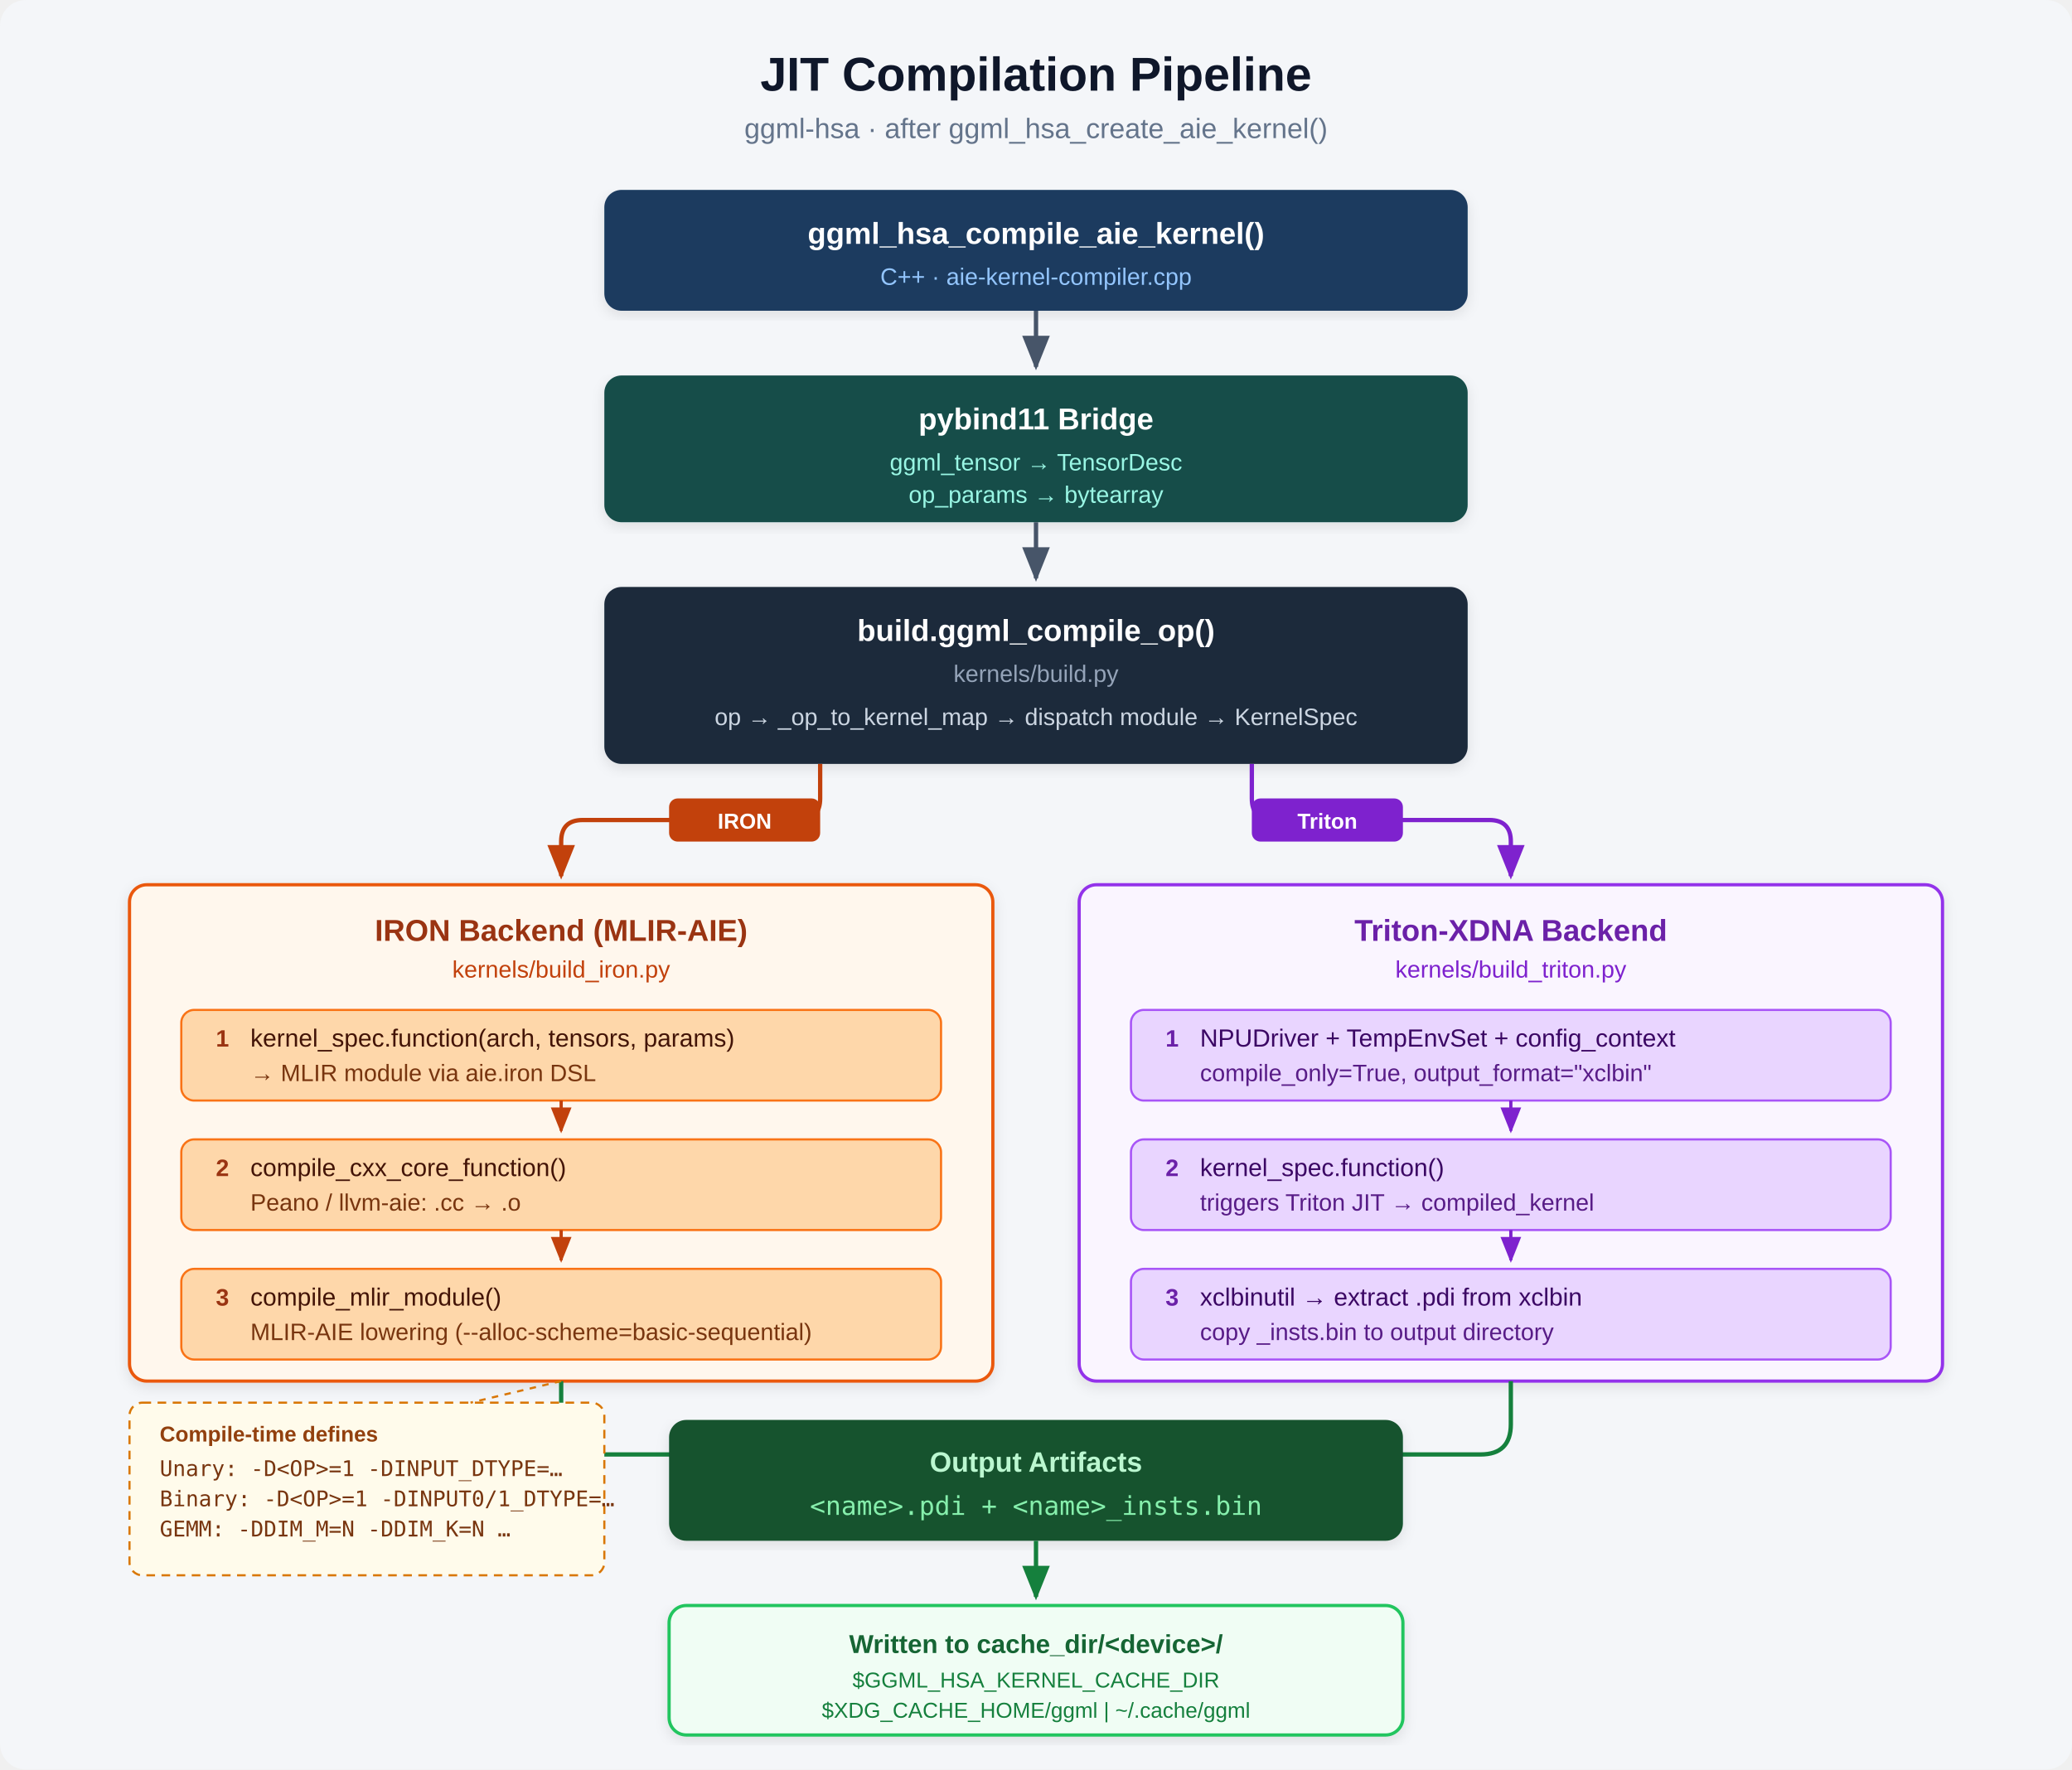
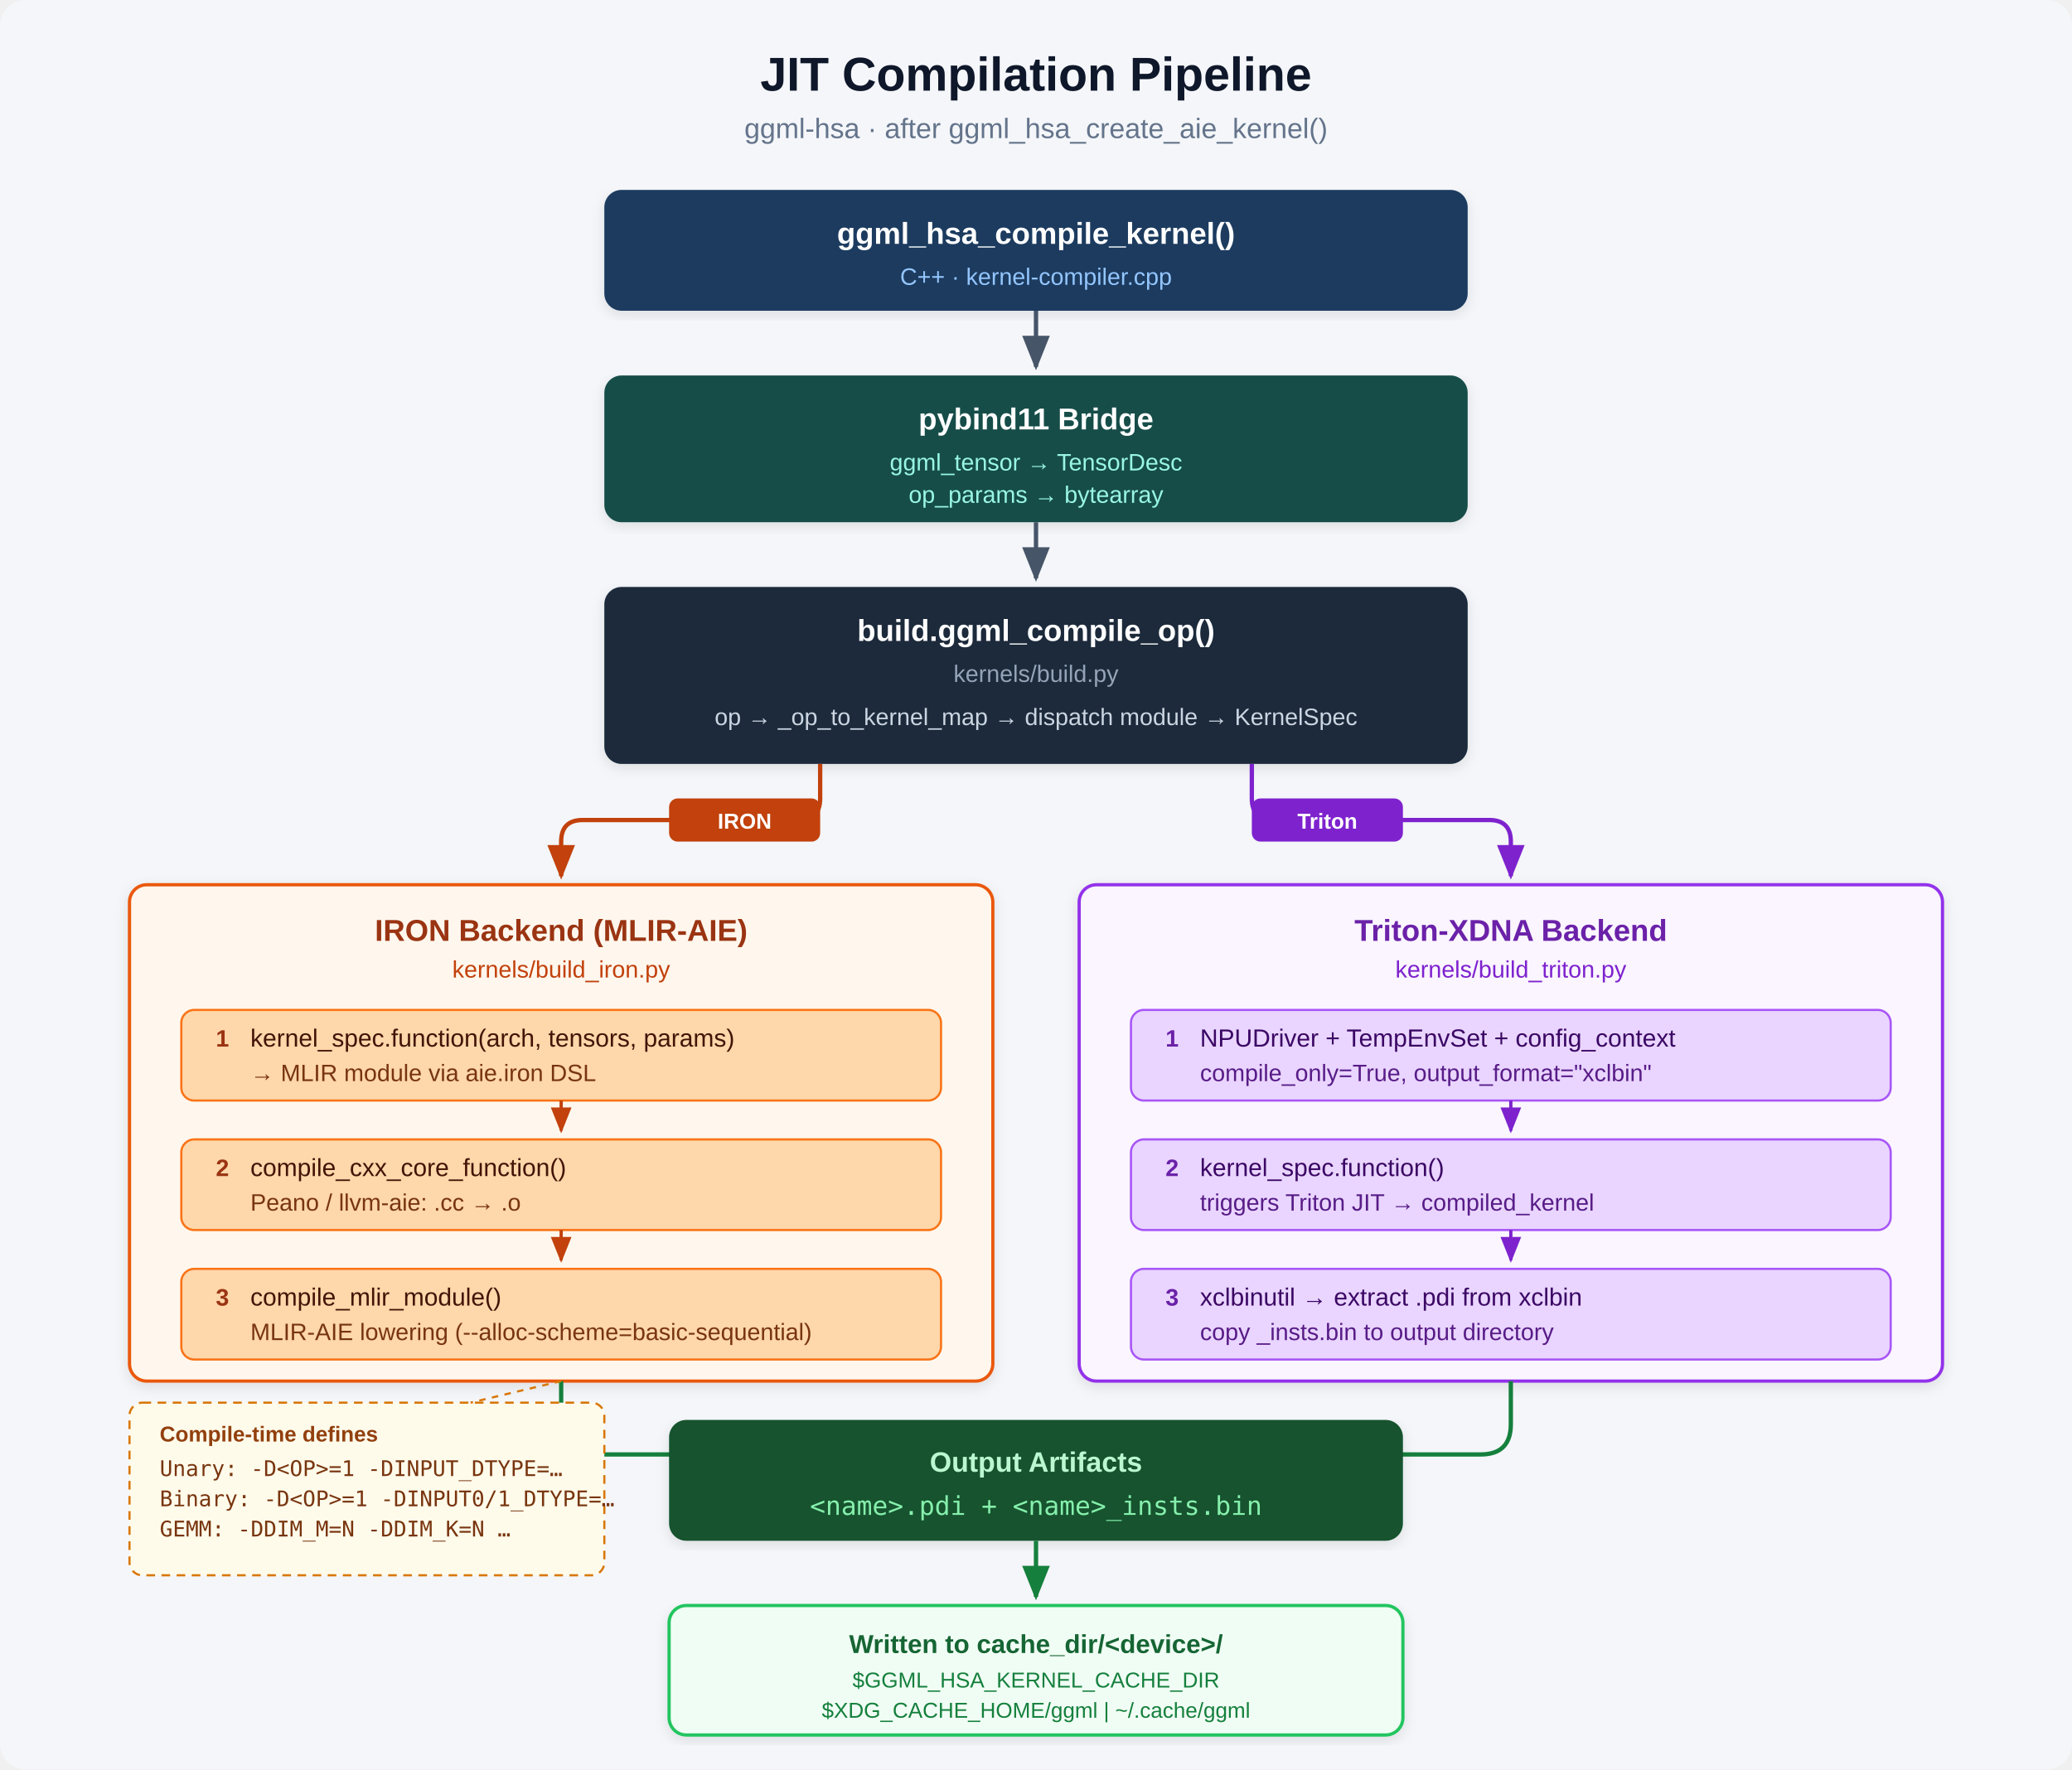
<svg xmlns="http://www.w3.org/2000/svg" viewBox="0 0 960 820" font-family="'Segoe UI', 'Helvetica Neue', Arial, sans-serif">
  <defs>
    <marker id="arrow" viewBox="0 0 10 10" refX="9" refY="5" markerWidth="8" markerHeight="8" orient="auto-start-reverse">
      <path d="M 0 1 L 10 5 L 0 9 z" fill="#475569" />
    </marker>
    <marker id="arrow-iron" viewBox="0 0 10 10" refX="9" refY="5" markerWidth="8" markerHeight="8" orient="auto-start-reverse">
      <path d="M 0 1 L 10 5 L 0 9 z" fill="#c2410c" />
    </marker>
    <marker id="arrow-triton" viewBox="0 0 10 10" refX="9" refY="5" markerWidth="8" markerHeight="8" orient="auto-start-reverse">
      <path d="M 0 1 L 10 5 L 0 9 z" fill="#7e22ce" />
    </marker>
    <marker id="arrow-out" viewBox="0 0 10 10" refX="9" refY="5" markerWidth="8" markerHeight="8" orient="auto-start-reverse">
      <path d="M 0 1 L 10 5 L 0 9 z" fill="#15803d" />
    </marker>
    <filter id="shadow" x="-4%" y="-4%" width="108%" height="112%">
      <feDropShadow dx="0" dy="2" stdDeviation="3" flood-opacity="0.10" />
    </filter>
    <linearGradient id="bg" x1="0" y1="0" x2="0" y2="1">
      <stop offset="0%" stop-color="#f8fafc" />
      <stop offset="100%" stop-color="#f1f5f9" />
    </linearGradient>
  </defs>
  <rect width="960" height="820" rx="12" fill="#f4f6f9" />
  <text x="480" y="42" text-anchor="middle" font-size="22" font-weight="700" fill="#0f172a">JIT Compilation Pipeline</text>
  <text x="480" y="64" text-anchor="middle" font-size="13" fill="#64748b">ggml-hsa  ·  after ggml_hsa_create_aie_kernel()</text>
  <rect x="280" y="88" width="400" height="56" rx="8" fill="#1e3a5f" filter="url(#shadow)" />
-   <text x="480" y="113" text-anchor="middle" font-size="14" font-weight="600" fill="#ffffff">ggml_hsa_compile_aie_kernel()</text>
-   <text x="480" y="132" text-anchor="middle" font-size="11" fill="#93c5fd">C++ · aie-kernel-compiler.cpp</text>
+   <text x="480" y="113" text-anchor="middle" font-size="14" font-weight="600" fill="#ffffff">ggml_hsa_compile_kernel()</text>
+   <text x="480" y="132" text-anchor="middle" font-size="11" fill="#93c5fd">C++ · kernel-compiler.cpp</text>
  <line x1="480" y1="144" x2="480" y2="170" stroke="#475569" stroke-width="2" marker-end="url(#arrow)" />
  <rect x="280" y="174" width="400" height="68" rx="8" fill="#134e4a" filter="url(#shadow)" />
  <text x="480" y="199" text-anchor="middle" font-size="14" font-weight="600" fill="#ffffff">pybind11 Bridge</text>
  <text x="480" y="218" text-anchor="middle" font-size="11" fill="#99f6e4">ggml_tensor → TensorDesc</text>
  <text x="480" y="233" text-anchor="middle" font-size="11" fill="#99f6e4">op_params → bytearray</text>
  <line x1="480" y1="242" x2="480" y2="268" stroke="#475569" stroke-width="2" marker-end="url(#arrow)" />
  <rect x="280" y="272" width="400" height="82" rx="8" fill="#1e293b" filter="url(#shadow)" />
  <text x="480" y="297" text-anchor="middle" font-size="14" font-weight="600" fill="#ffffff">build.ggml_compile_op()</text>
  <text x="480" y="316" text-anchor="middle" font-size="11" fill="#94a3b8">kernels/build.py</text>
  <text x="480" y="336" text-anchor="middle" font-size="11" fill="#cbd5e1">op → _op_to_kernel_map → dispatch module → KernelSpec</text>
  <path d="M 380 354 L 380 370 Q 380 380 370 380 L 270 380 Q 260 380 260 390 L 260 406" stroke="#c2410c" stroke-width="2" fill="none" marker-end="url(#arrow-iron)" />
  <path d="M 580 354 L 580 370 Q 580 380 590 380 L 690 380 Q 700 380 700 390 L 700 406" stroke="#7e22ce" stroke-width="2" fill="none" marker-end="url(#arrow-triton)" />
  <rect x="310" y="370" width="70" height="20" rx="4" fill="#c2410c" />
  <text x="345" y="384" text-anchor="middle" font-size="10" font-weight="600" fill="#fff">IRON</text>
  <rect x="580" y="370" width="70" height="20" rx="4" fill="#7e22ce" />
  <text x="615" y="384" text-anchor="middle" font-size="10" font-weight="600" fill="#fff">Triton</text>
  <rect x="60" y="410" width="400" height="230" rx="8" fill="#fff7ed" stroke="#ea580c" stroke-width="1.5" filter="url(#shadow)" />
  <text x="260" y="436" text-anchor="middle" font-size="14" font-weight="700" fill="#9a3412">IRON Backend (MLIR-AIE)</text>
  <text x="260" y="453" text-anchor="middle" font-size="11" fill="#c2410c">kernels/build_iron.py</text>
  <rect x="84" y="468" width="352" height="42" rx="6" fill="#fed7aa" stroke="#f97316" stroke-width="1" />
  <text x="100" y="485" font-size="11" font-weight="600" fill="#9a3412">1</text>
  <text x="116" y="485" font-size="11.5" fill="#431407">kernel_spec.function(arch, tensors, params)</text>
  <text x="116" y="501" font-size="11" fill="#78350f">→ MLIR module via aie.iron DSL</text>
  <line x1="260" y1="510" x2="260" y2="524" stroke="#c2410c" stroke-width="1.5" marker-end="url(#arrow-iron)" />
  <rect x="84" y="528" width="352" height="42" rx="6" fill="#fed7aa" stroke="#f97316" stroke-width="1" />
  <text x="100" y="545" font-size="11" font-weight="600" fill="#9a3412">2</text>
  <text x="116" y="545" font-size="11.5" fill="#431407">compile_cxx_core_function()</text>
  <text x="116" y="561" font-size="11" fill="#78350f">Peano / llvm-aie:  .cc → .o</text>
  <line x1="260" y1="570" x2="260" y2="584" stroke="#c2410c" stroke-width="1.5" marker-end="url(#arrow-iron)" />
  <rect x="84" y="588" width="352" height="42" rx="6" fill="#fed7aa" stroke="#f97316" stroke-width="1" />
  <text x="100" y="605" font-size="11" font-weight="600" fill="#9a3412">3</text>
  <text x="116" y="605" font-size="11.5" fill="#431407">compile_mlir_module()</text>
  <text x="116" y="621" font-size="11" fill="#78350f">MLIR-AIE lowering  (--alloc-scheme=basic-sequential)</text>
  <rect x="500" y="410" width="400" height="230" rx="8" fill="#faf5ff" stroke="#9333ea" stroke-width="1.5" filter="url(#shadow)" />
  <text x="700" y="436" text-anchor="middle" font-size="14" font-weight="700" fill="#6b21a8">Triton-XDNA Backend</text>
  <text x="700" y="453" text-anchor="middle" font-size="11" fill="#7e22ce">kernels/build_triton.py</text>
  <rect x="524" y="468" width="352" height="42" rx="6" fill="#e9d5ff" stroke="#a855f7" stroke-width="1" />
  <text x="540" y="485" font-size="11" font-weight="600" fill="#6b21a8">1</text>
  <text x="556" y="485" font-size="11.5" fill="#3b0764">NPUDriver + TempEnvSet + config_context</text>
  <text x="556" y="501" font-size="11" fill="#581c87">compile_only=True, output_format="xclbin"</text>
  <line x1="700" y1="510" x2="700" y2="524" stroke="#7e22ce" stroke-width="1.5" marker-end="url(#arrow-triton)" />
  <rect x="524" y="528" width="352" height="42" rx="6" fill="#e9d5ff" stroke="#a855f7" stroke-width="1" />
  <text x="540" y="545" font-size="11" font-weight="600" fill="#6b21a8">2</text>
  <text x="556" y="545" font-size="11.5" fill="#3b0764">kernel_spec.function()</text>
  <text x="556" y="561" font-size="11" fill="#581c87">triggers Triton JIT → compiled_kernel</text>
  <line x1="700" y1="570" x2="700" y2="584" stroke="#7e22ce" stroke-width="1.5" marker-end="url(#arrow-triton)" />
  <rect x="524" y="588" width="352" height="42" rx="6" fill="#e9d5ff" stroke="#a855f7" stroke-width="1" />
  <text x="540" y="605" font-size="11" font-weight="600" fill="#6b21a8">3</text>
  <text x="556" y="605" font-size="11.5" fill="#3b0764">xclbinutil → extract .pdi from xclbin</text>
  <text x="556" y="621" font-size="11" fill="#581c87">copy _insts.bin to output directory</text>
  <path d="M 260 640 L 260 660 Q 260 674 274 674 L 380 674" stroke="#15803d" stroke-width="2" fill="none" />
  <path d="M 700 640 L 700 660 Q 700 674 686 674 L 580 674" stroke="#15803d" stroke-width="2" fill="none" />
  <rect x="310" y="658" width="340" height="56" rx="8" fill="#14532d" filter="url(#shadow)" />
  <text x="480" y="682" text-anchor="middle" font-size="13" font-weight="600" fill="#bbf7d0">Output Artifacts</text>
  <text x="480" y="702" text-anchor="middle" font-size="12" fill="#86efac" font-family="'SF Mono', 'Fira Code', 'Consolas', monospace">&lt;name&gt;.pdi  +  &lt;name&gt;_insts.bin</text>
  <line x1="480" y1="714" x2="480" y2="740" stroke="#15803d" stroke-width="2" marker-end="url(#arrow-out)" />
  <rect x="310" y="744" width="340" height="60" rx="8" fill="#f0fdf4" stroke="#22c55e" stroke-width="1.5" filter="url(#shadow)" />
  <text x="480" y="766" text-anchor="middle" font-size="12" font-weight="600" fill="#166534">Written to cache_dir/&lt;device&gt;/</text>
  <text x="480" y="782" text-anchor="middle" font-size="10" fill="#15803d">$GGML_HSA_KERNEL_CACHE_DIR</text>
  <text x="480" y="796" text-anchor="middle" font-size="10" fill="#15803d">$XDG_CACHE_HOME/ggml  |  ~/.cache/ggml</text>
  <rect x="60" y="650" width="220" height="80" rx="6" fill="#fffbeb" stroke="#d97706" stroke-width="1" stroke-dasharray="4,3" />
  <text x="74" y="668" font-size="10" font-weight="600" fill="#92400e">Compile-time defines</text>
  <text x="74" y="684" font-size="10" fill="#78350f" font-family="'SF Mono', 'Fira Code', monospace">Unary:  -D&lt;OP&gt;=1 -DINPUT_DTYPE=…</text>
  <text x="74" y="698" font-size="10" fill="#78350f" font-family="'SF Mono', 'Fira Code', monospace">Binary: -D&lt;OP&gt;=1 -DINPUT0/1_DTYPE=…</text>
  <text x="74" y="712" font-size="10" fill="#78350f" font-family="'SF Mono', 'Fira Code', monospace">GEMM:   -DDIM_M=N -DDIM_K=N …</text>
  <line x1="260" y1="640" x2="218" y2="650" stroke="#d97706" stroke-width="1" stroke-dasharray="3,3" />
</svg>
